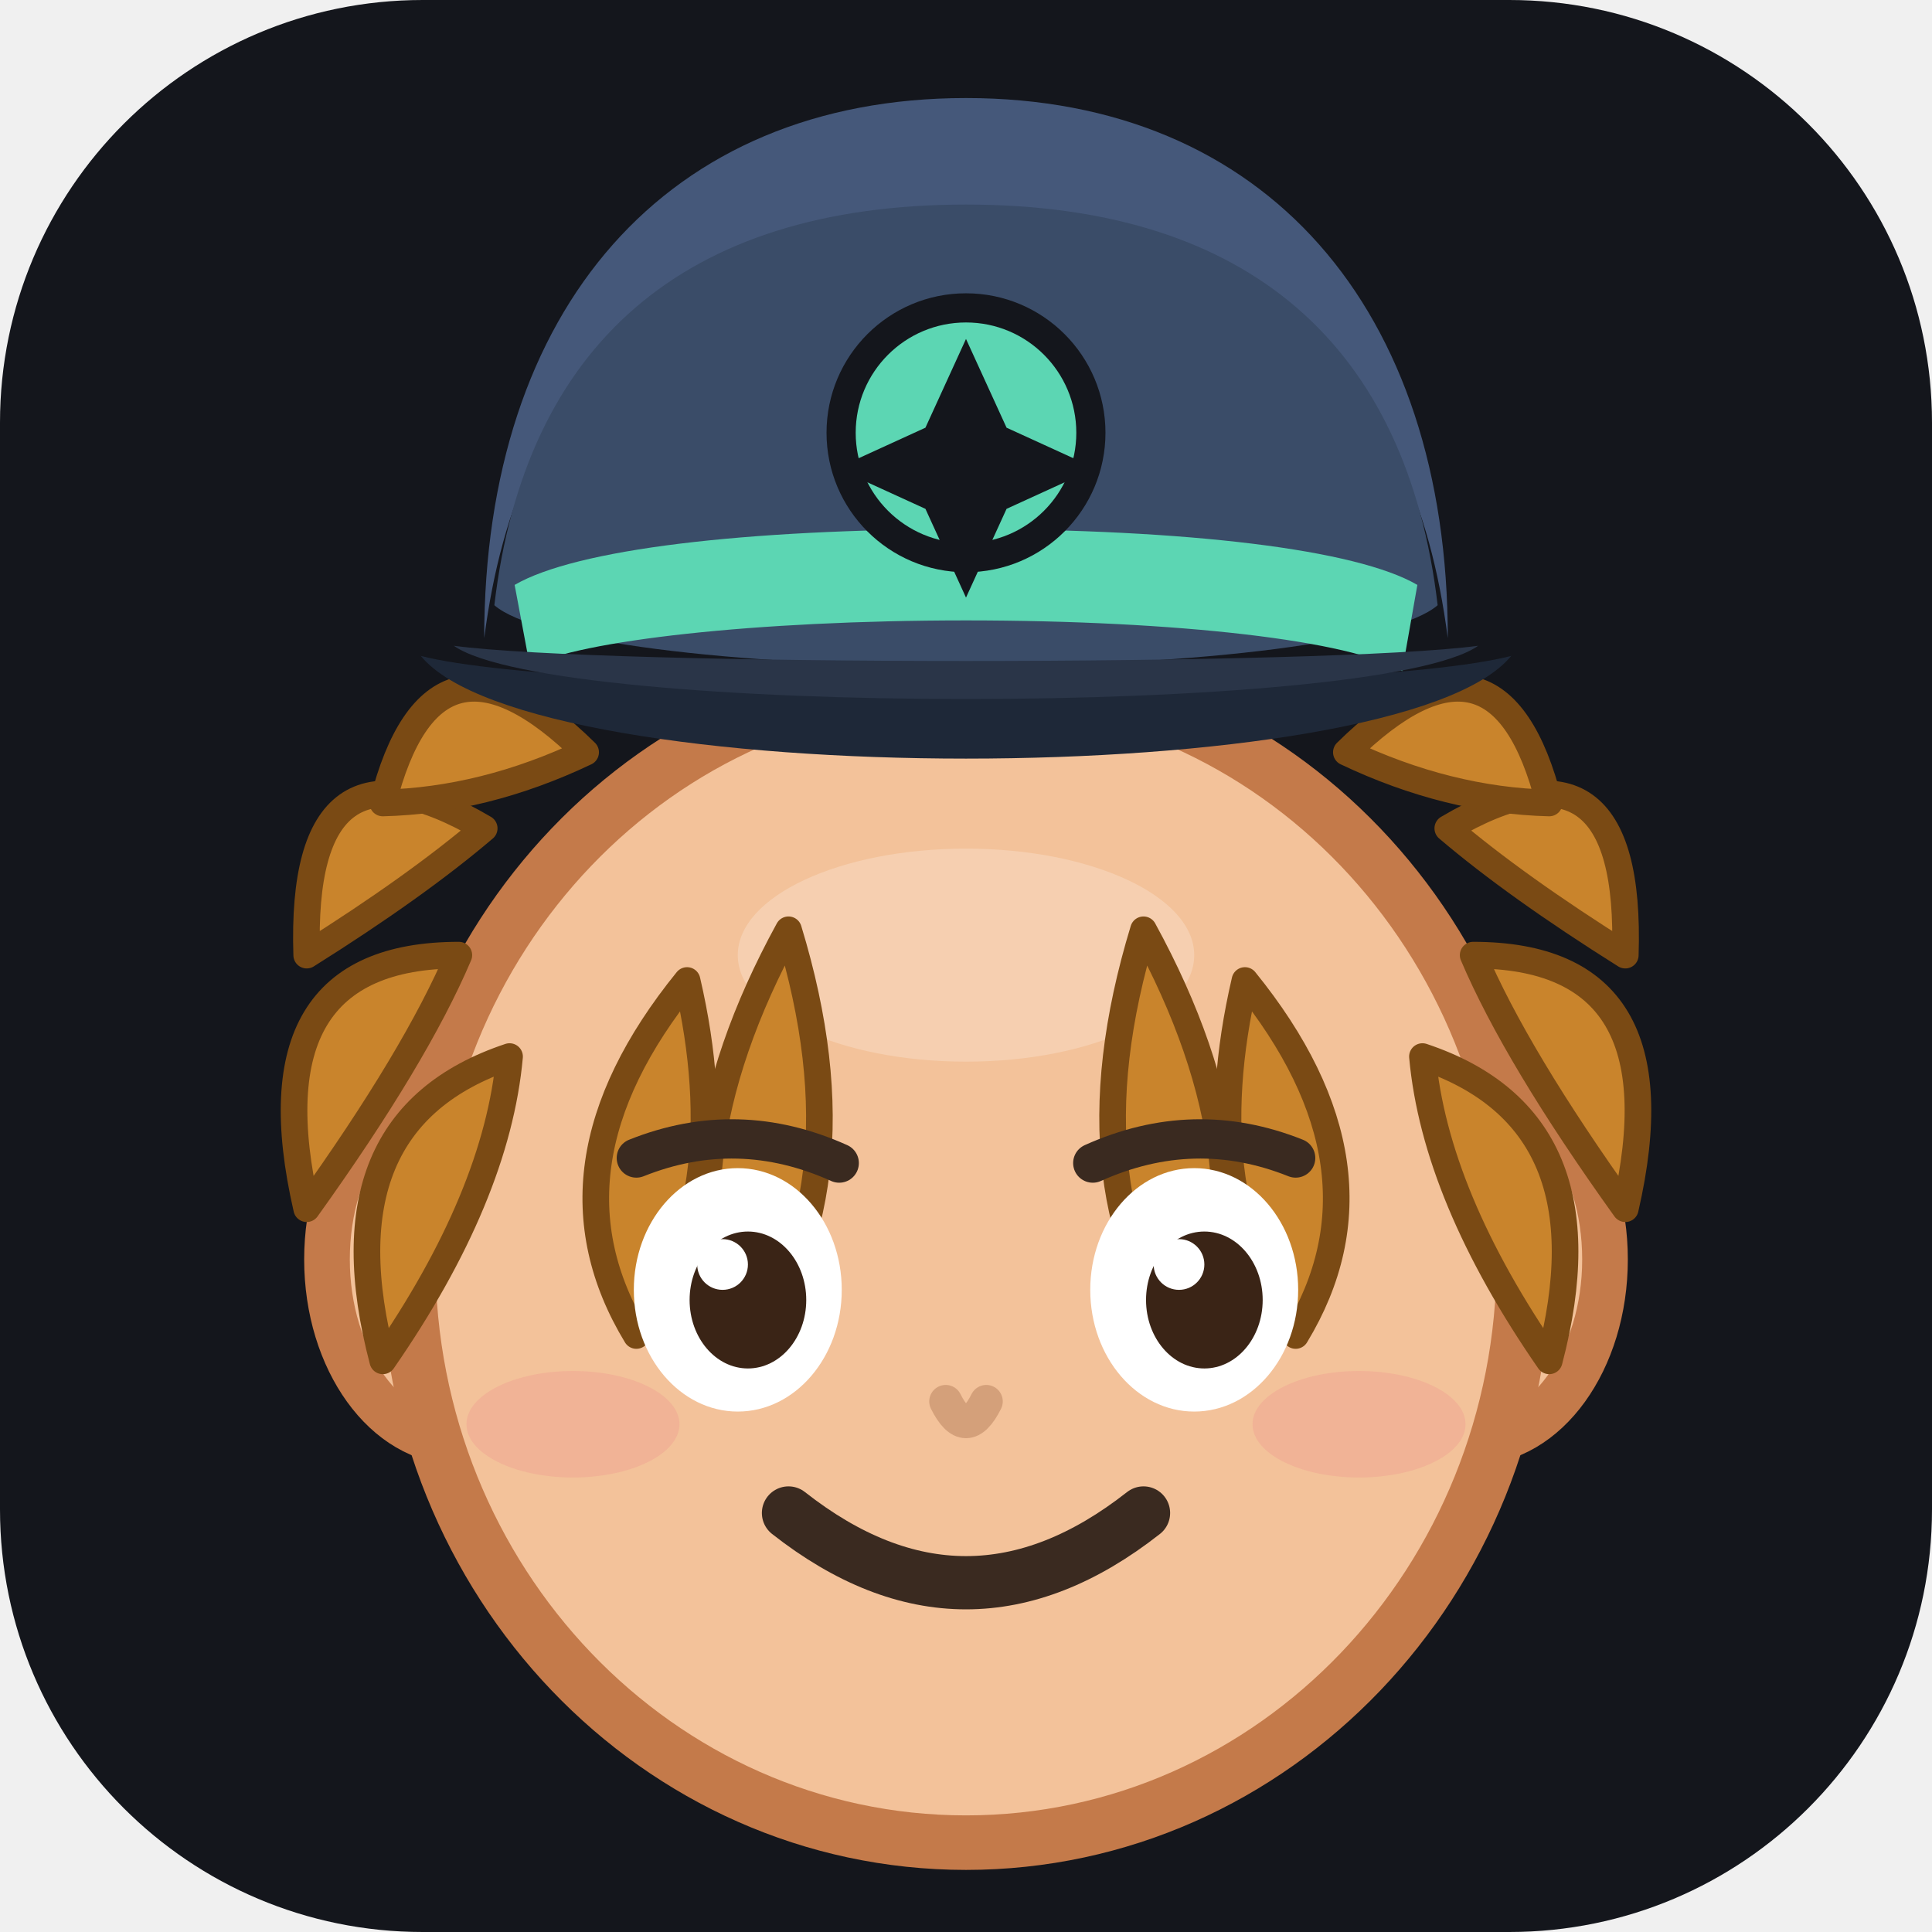
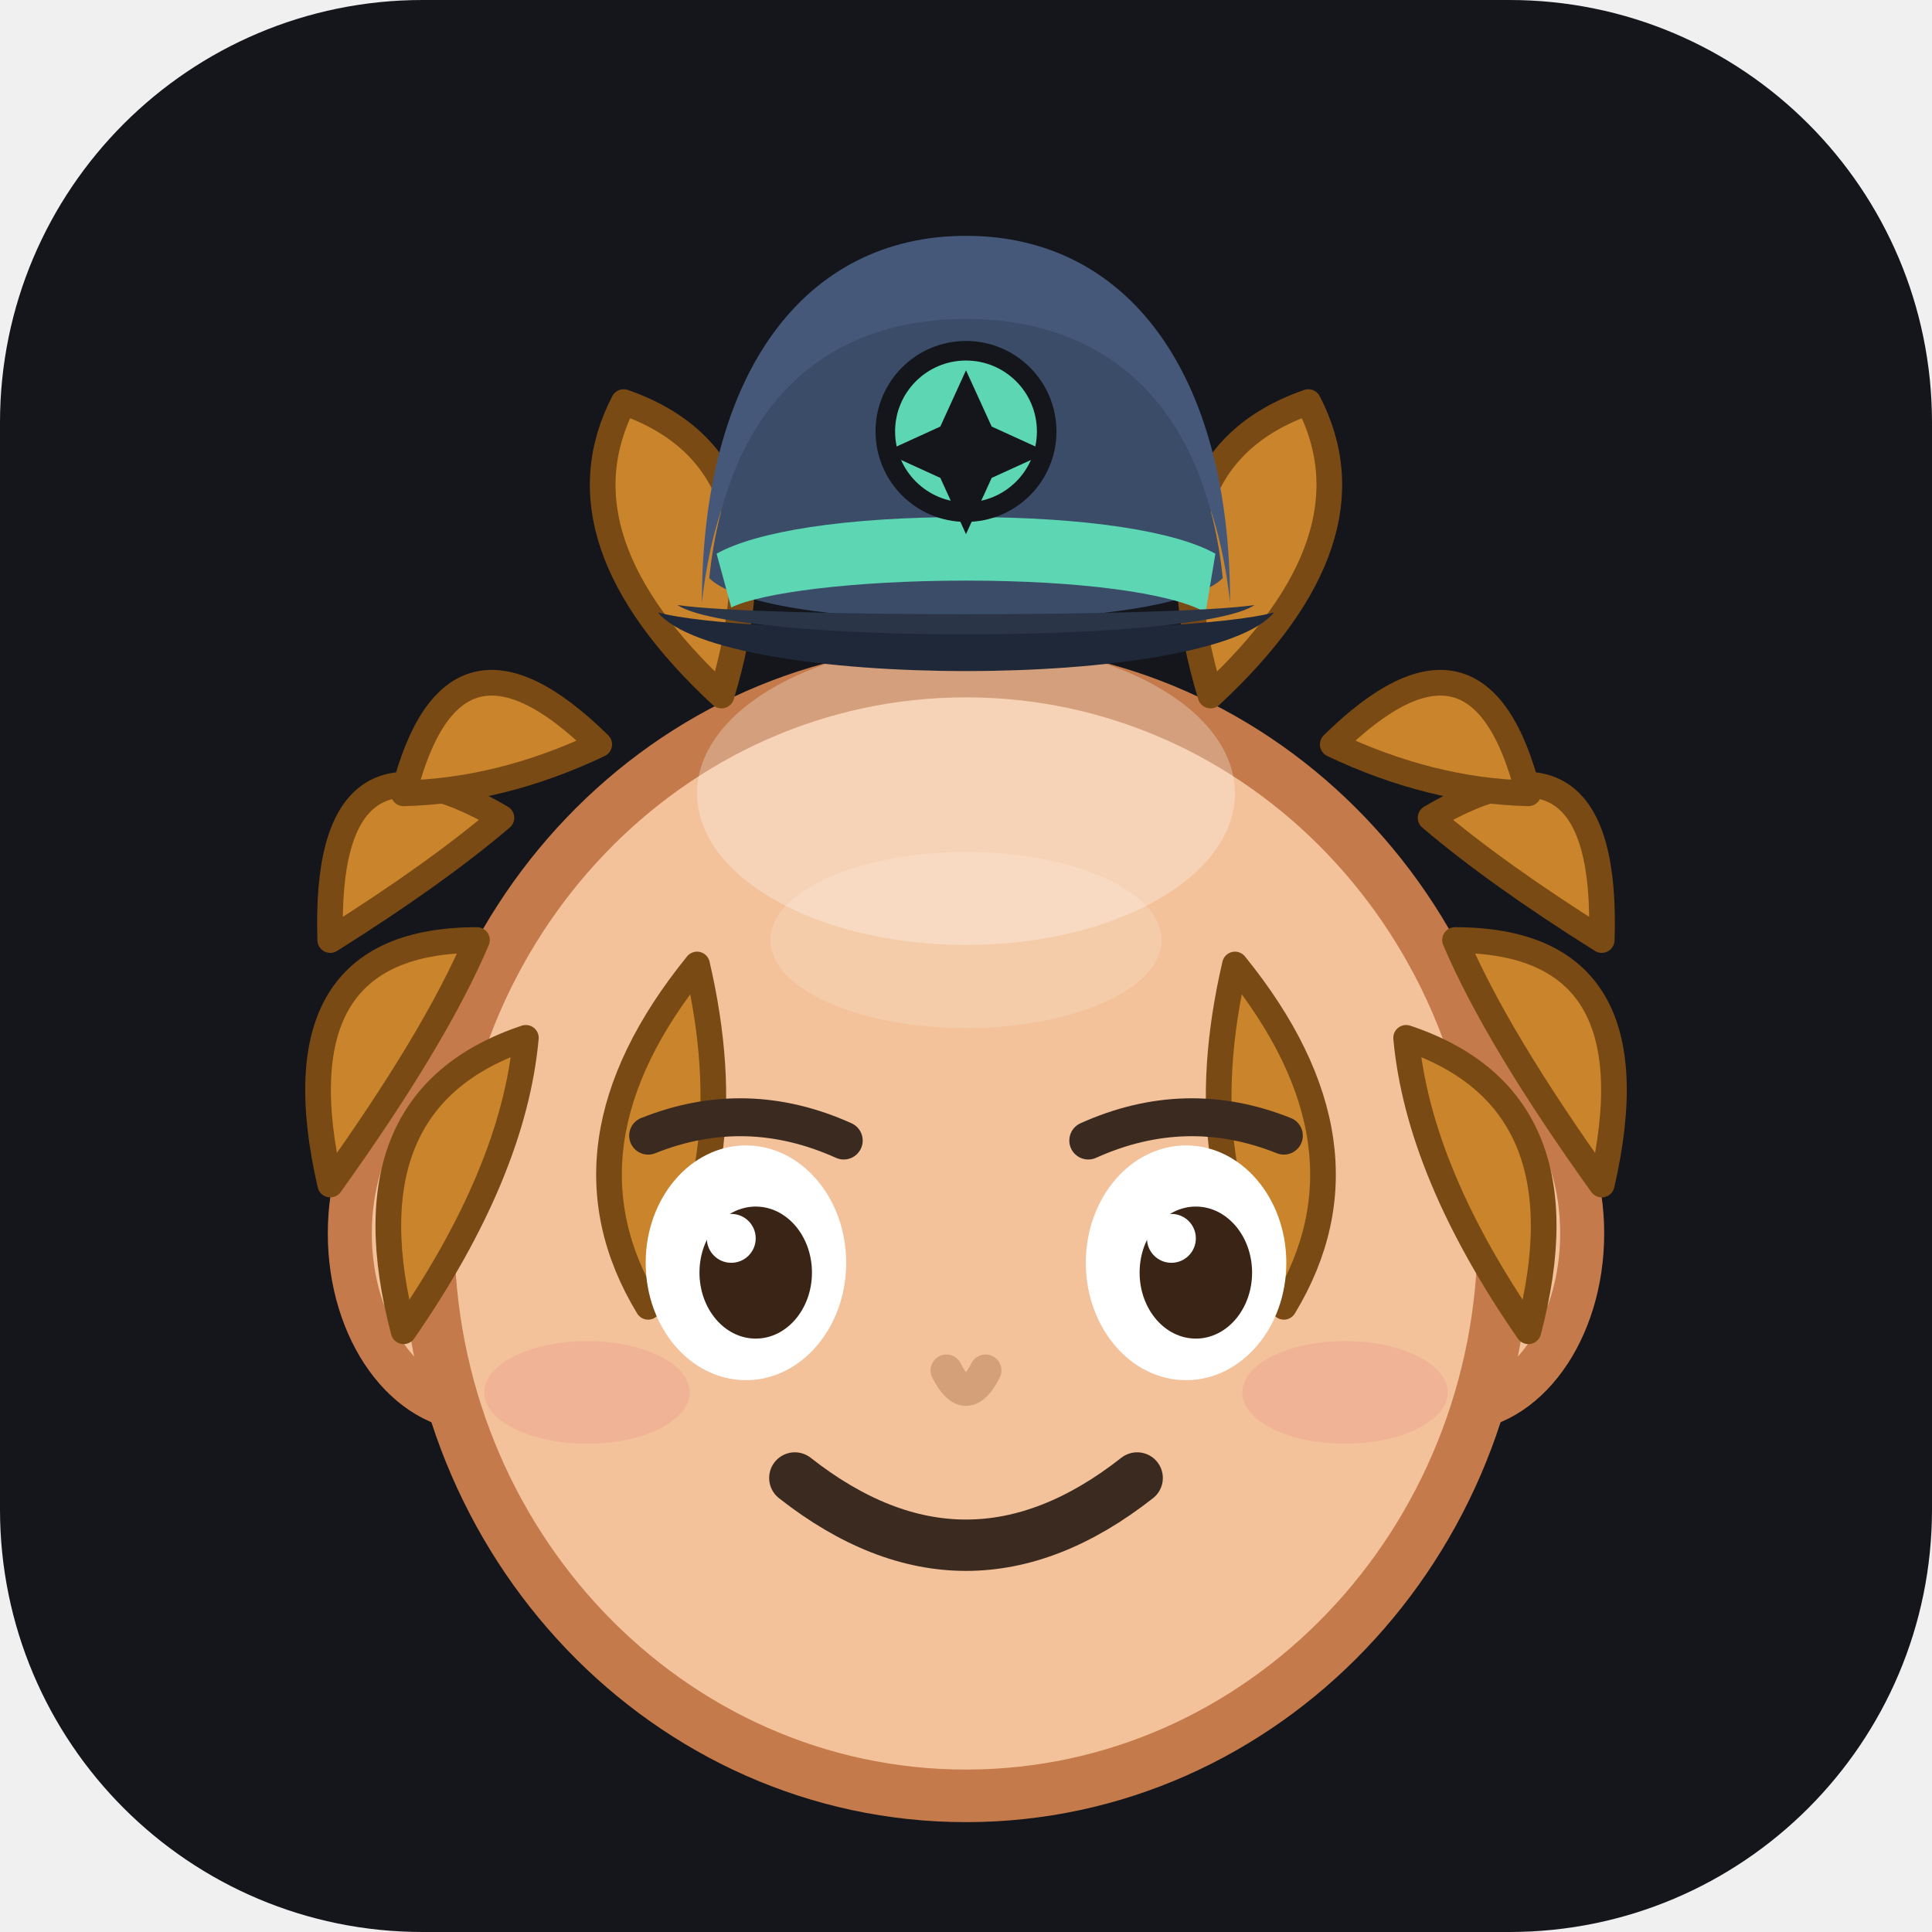
<svg xmlns="http://www.w3.org/2000/svg" viewBox="0 0 128 128">
  <rect width="128" height="128" rx="28" fill="#14161c" />
-   <g transform="translate(64 70) scale(1.68) translate(-40 -44)">
+   <g transform="translate(64 72) scale(1.62) translate(-40 -46)">
    <ellipse cx="20" cy="52" rx="5.2" ry="7.2" fill="#f3c29a" stroke="#c47a4a" stroke-width="1.8" />
    <ellipse cx="60" cy="52" rx="5.2" ry="7.2" fill="#f3c29a" stroke="#c47a4a" stroke-width="1.8" />
    <ellipse cx="40" cy="52" rx="22" ry="23" fill="#f3c29a" stroke="#c47a4a" stroke-width="2.15" />
-     <ellipse cx="40" cy="40" rx="9" ry="4.2" fill="#fff" opacity=".22" />
+     <ellipse cx="40" cy="34" rx="11" ry="6.2" fill="#fff" opacity=".28" />
+     <ellipse cx="40" cy="40" rx="8" ry="3.6" fill="#fff" opacity=".16" />
    <g fill="#c9842c" stroke="#7a4a14" stroke-width="1.05" stroke-linejoin="round">
      <path d="M22.0 44.0 Q14.5 46.5 17.0 56.0 Q21.5 49.5 22.0 44.0 Z" />
      <path d="M20.0 40.0 Q11.7 40.0 14.0 50.0 Q18.3 44.0 20.0 40.0 Z" />
      <path d="M21.0 35.0 Q13.7 30.7 14.0 40.0 Q18.3 37.3 21.0 35.0 Z" />
      <path d="M25.0 32.0 Q19.0 26.1 17.0 34.0 Q21.0 33.9 25.0 32.0 Z" />
      <path d="M58.0 44.0 Q58.5 49.5 63.0 56.0 Q65.5 46.5 58.0 44.0 Z" />
      <path d="M60.0 40.0 Q61.7 44.0 66.0 50.0 Q68.3 40.0 60.0 40.0 Z" />
      <path d="M59.0 35.0 Q61.7 37.3 66.0 40.0 Q66.3 30.7 59.0 35.0 Z" />
      <path d="M55.0 32.0 Q59.0 33.9 63.0 34.0 Q61.0 26.1 55.0 32.0 Z" />
      <path d="M29.0 41.0 Q23.0 48.4 27.0 55.0 Q31.0 49.6 29.0 41.0 Z" />
-       <path d="M33.0 39.0 Q27.8 48.5 31.0 56.0 Q36.2 49.5 33.0 39.0 Z" />
-       <path d="M47.0 39.0 Q43.8 49.5 49.0 56.0 Q52.2 48.5 47.0 39.0 Z" />
      <path d="M51.0 41.0 Q49.0 49.6 53.0 55.0 Q57.0 48.4 51.0 41.0 Z" />
+       <path d="M30.0 30.0 Q32.9 20.4 26.0 18.0 Q23.1 23.6 30.0 30.0 Z" />
+       <path d="M50.0 30.0 Q56.9 23.6 54.0 18.0 Q47.1 20.4 50.0 30.0 Z" />
    </g>
    <path d="M27 48 Q31 46.4 35 48.2" fill="none" stroke="#3a2a20" stroke-width="1.55" stroke-linecap="round" />
    <path d="M53 48 Q49 46.4 45 48.2" fill="none" stroke="#3a2a20" stroke-width="1.55" stroke-linecap="round" />
    <ellipse cx="31" cy="53.2" rx="4.1" ry="4.8" fill="#fff" />
    <ellipse cx="49" cy="53.2" rx="4.1" ry="4.8" fill="#fff" />
    <ellipse cx="31.4" cy="53.6" rx="2.3" ry="2.7" fill="#3a2416" />
    <ellipse cx="49.4" cy="53.6" rx="2.3" ry="2.7" fill="#3a2416" />
    <circle cx="30.4" cy="52.2" r="1" fill="#fff" />
    <circle cx="48.4" cy="52.2" r="1" fill="#fff" />
    <ellipse cx="24.5" cy="58.5" rx="4.2" ry="2.1" fill="#f0a090" opacity=".45" />
    <ellipse cx="55.5" cy="58.5" rx="4.2" ry="2.1" fill="#f0a090" opacity=".45" />
    <path d="M39.2 57.6 Q40 59.2 40.8 57.6" fill="none" stroke="#d4a07a" stroke-width="1.3" stroke-linecap="round" />
    <path d="M33 62 Q40 67.5 47 62" fill="none" stroke="#3a2a20" stroke-width="2.1" stroke-linecap="round" />
-     <path fill="#45587a" d="M21 27.5C21 14.5 28.2 6.2 40 6.2S59 14.5 59 27.5c-1.4-10.8-7.4-15.6-19-15.6S22.4 16.7 21 27.5z" />
-     <path fill="#3a4c68" d="M21.4 26.2c1.6 1.4 9.2 2.4 18.6 2.4s17-1 18.6-2.4C57.4 16 51.2 10.4 40 10.4S22.6 16 21.4 26.2z" />
-     <path fill="#5CD6B3" d="M22.2 25.4C24.6 24 31.2 23.2 40 23.2s15.4.8 17.8 2.2l-.6 3.4C55.2 27.6 48.4 26.8 40 26.8s-15.2.8-17.2 1.8z" />
-     <circle cx="40" cy="19.4" r="5.5" fill="#14161c" />
-     <circle cx="40" cy="19.4" r="4.35" fill="#5CD6B3" />
-     <path fill="#14161c" d="M40 15.7l1.6 3.5 3.5 1.6-3.5 1.6-1.6 3.5-1.6-3.5-3.5-1.6 3.5-1.6z" />
-     <path fill="#1e2838" d="M18.5 28.2c4.4 5.4 38.6 5.4 43 0-6.2 1.6-36.8 1.6-43 0z" />
-     <path fill="#2a3548" d="M19.8 27.8c4 2.8 36.4 2.8 40.4 0-6 .8-34.4.8-40.4 0z" />
+     <path fill="#45587a" d="M29.2 26.2C29.2 16.8 33.4 11.2 40 11.2s10.8 5.6 10.8 15c-.8-7.2-4.4-10.4-10.8-10.4S30 19 29.2 26.2z" />
+     <path fill="#3a4c68" d="M29.5 25.2c1 1 4.8 1.7 10.5 1.7s9.5-.7 10.5-1.7C49.8 18.4 46 14.6 40 14.6s-9.8 3.8-10.5 10.6z" />
+     <path fill="#5CD6B3" d="M29.8 24.2C31.4 23.3 35 22.7 40 22.7s8.6.6 10.2 1.5l-.4 2.4C48.4 25.8 44.6 25.3 40 25.3s-8.4.5-9.6 1.1z" />
+     <circle cx="40" cy="19.2" r="3.7" fill="#14161c" />
+     <circle cx="40" cy="19.2" r="2.9" fill="#5CD6B3" />
+     <path fill="#14161c" d="M40 16.7l1.05 2.3 2.3 1.05-2.3 1.05-1.05 2.3-1.05-2.3-2.3-1.05 2.3-1.05z" />
+     <path fill="#1e2838" d="M27.4 26.6c2.6 3.2 22.6 3.2 25.2 0-3.6 1-21.6 1-25.2 0z" />
+     <path fill="#2a3548" d="M28.2 26.3c2.4 1.6 21.2 1.6 23.6 0-3.4.5-20.2.5-23.6 0z" />
  </g>
</svg>
